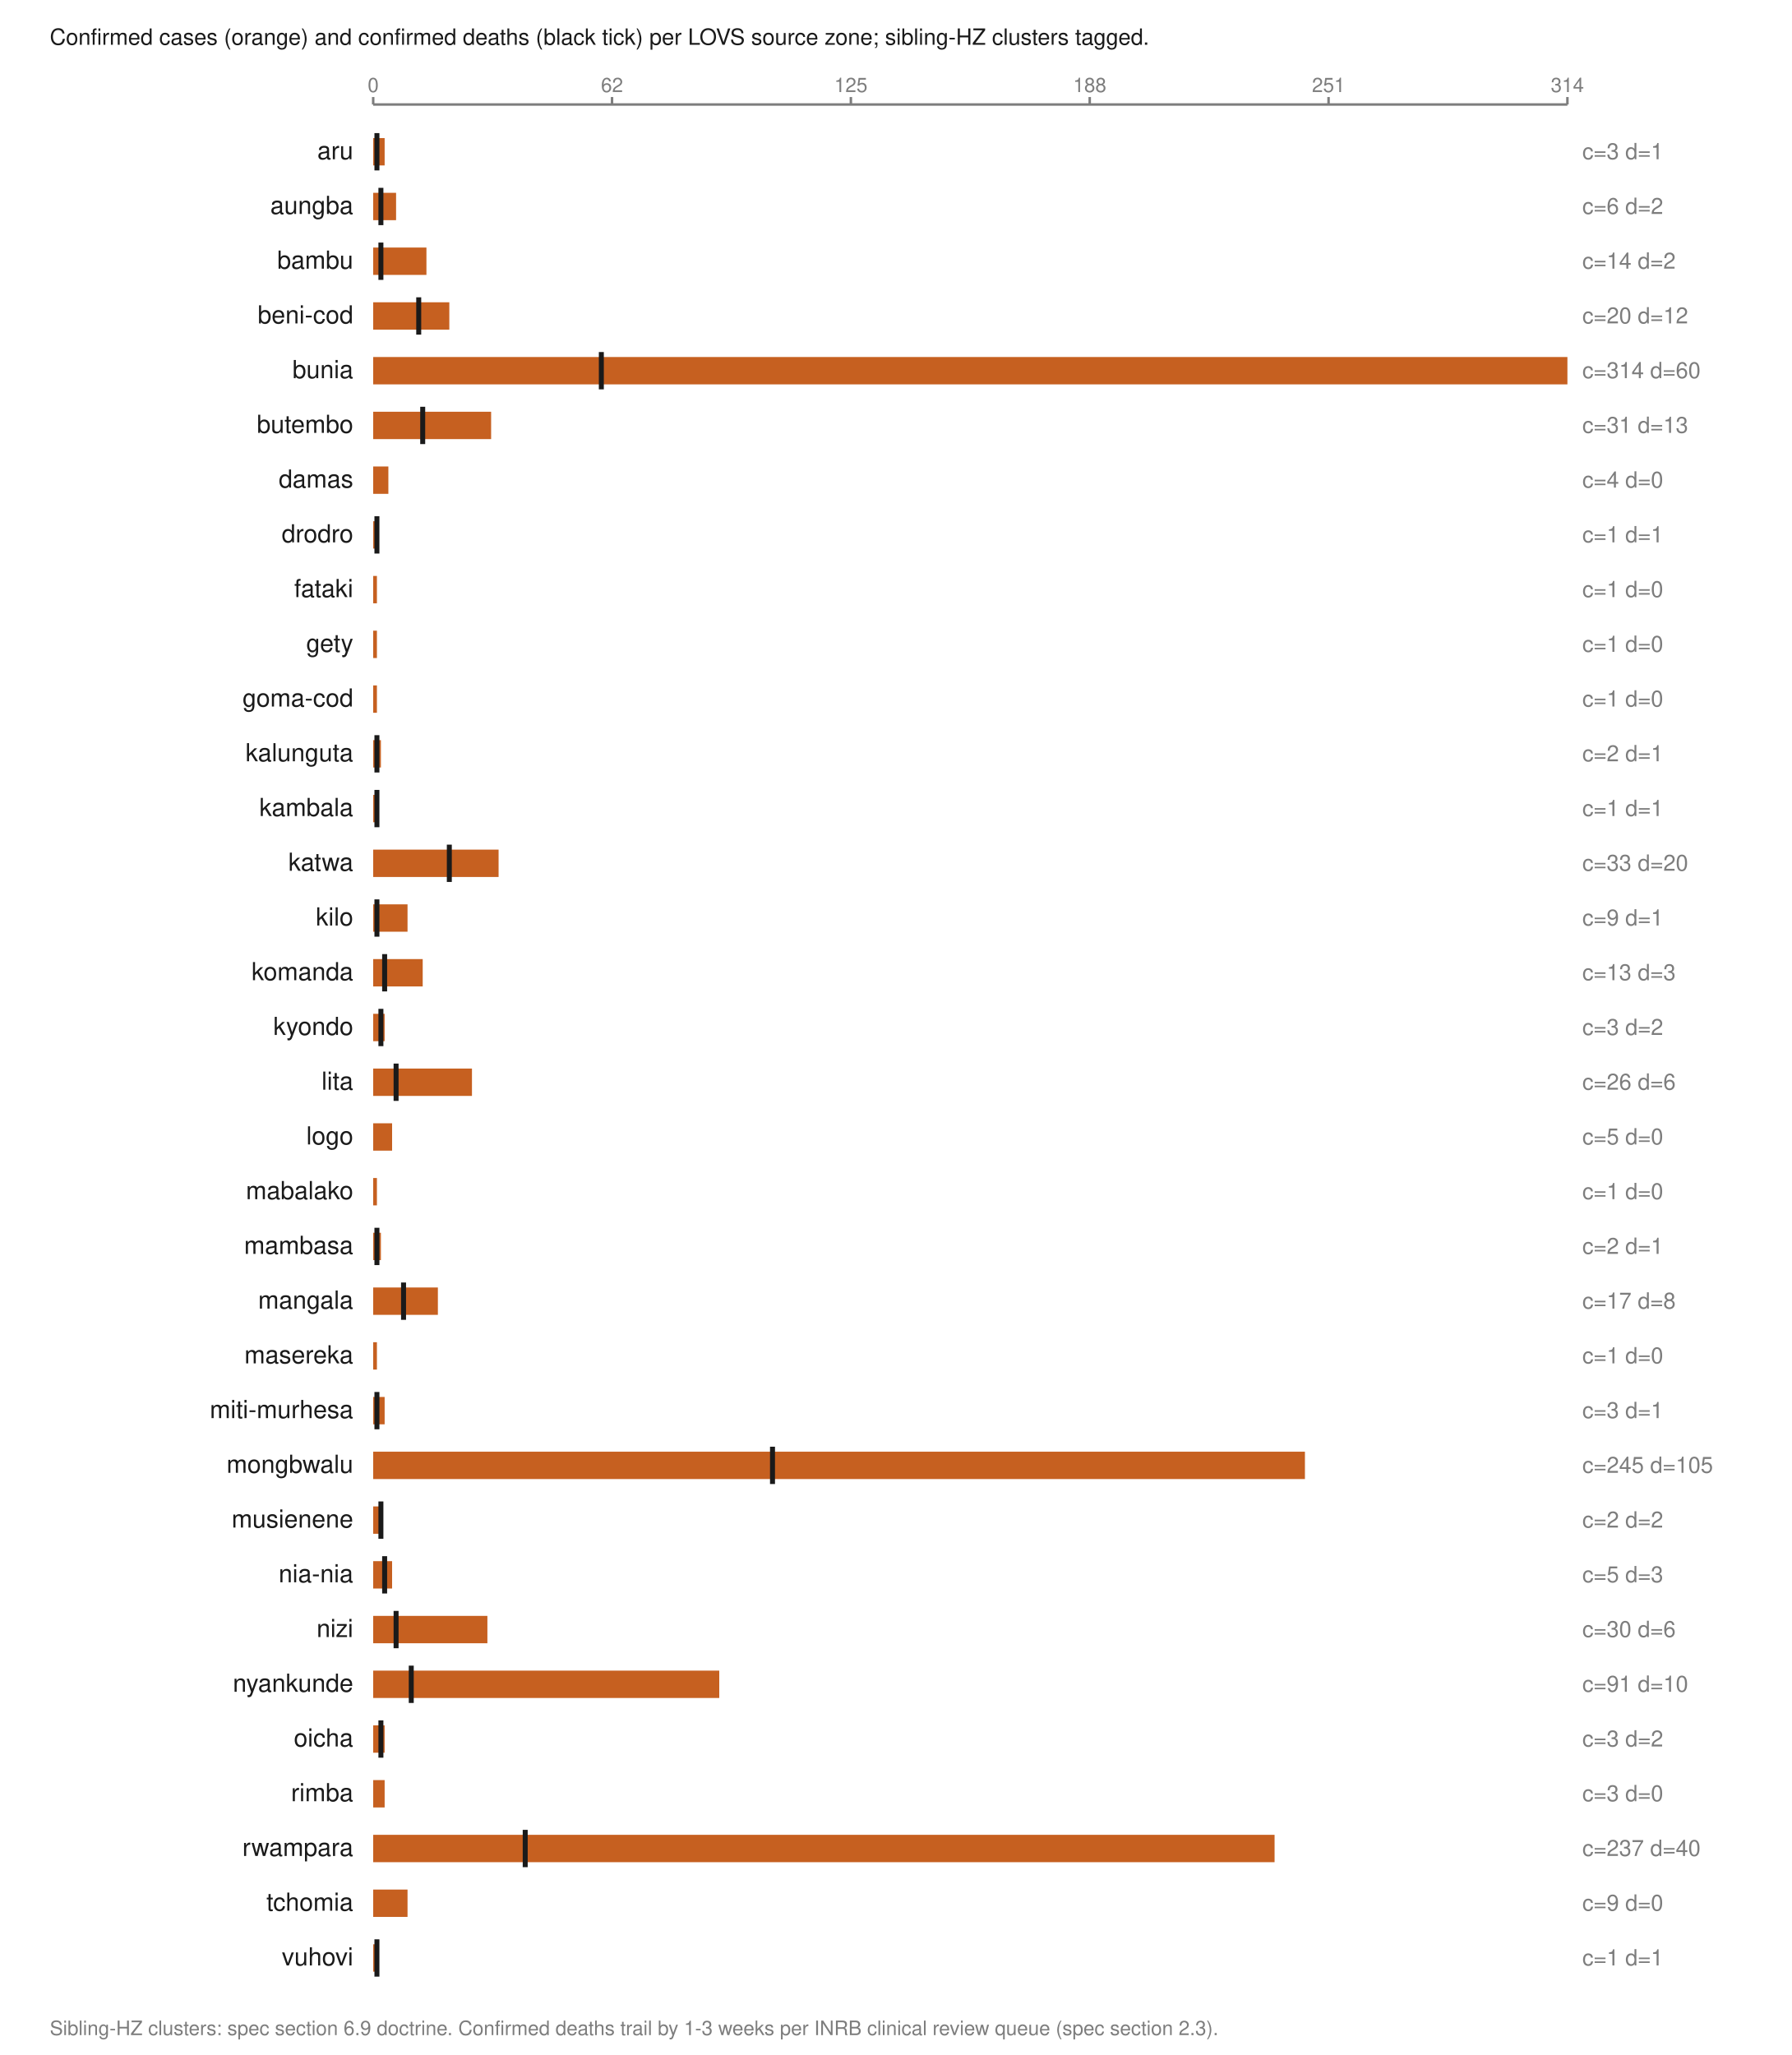
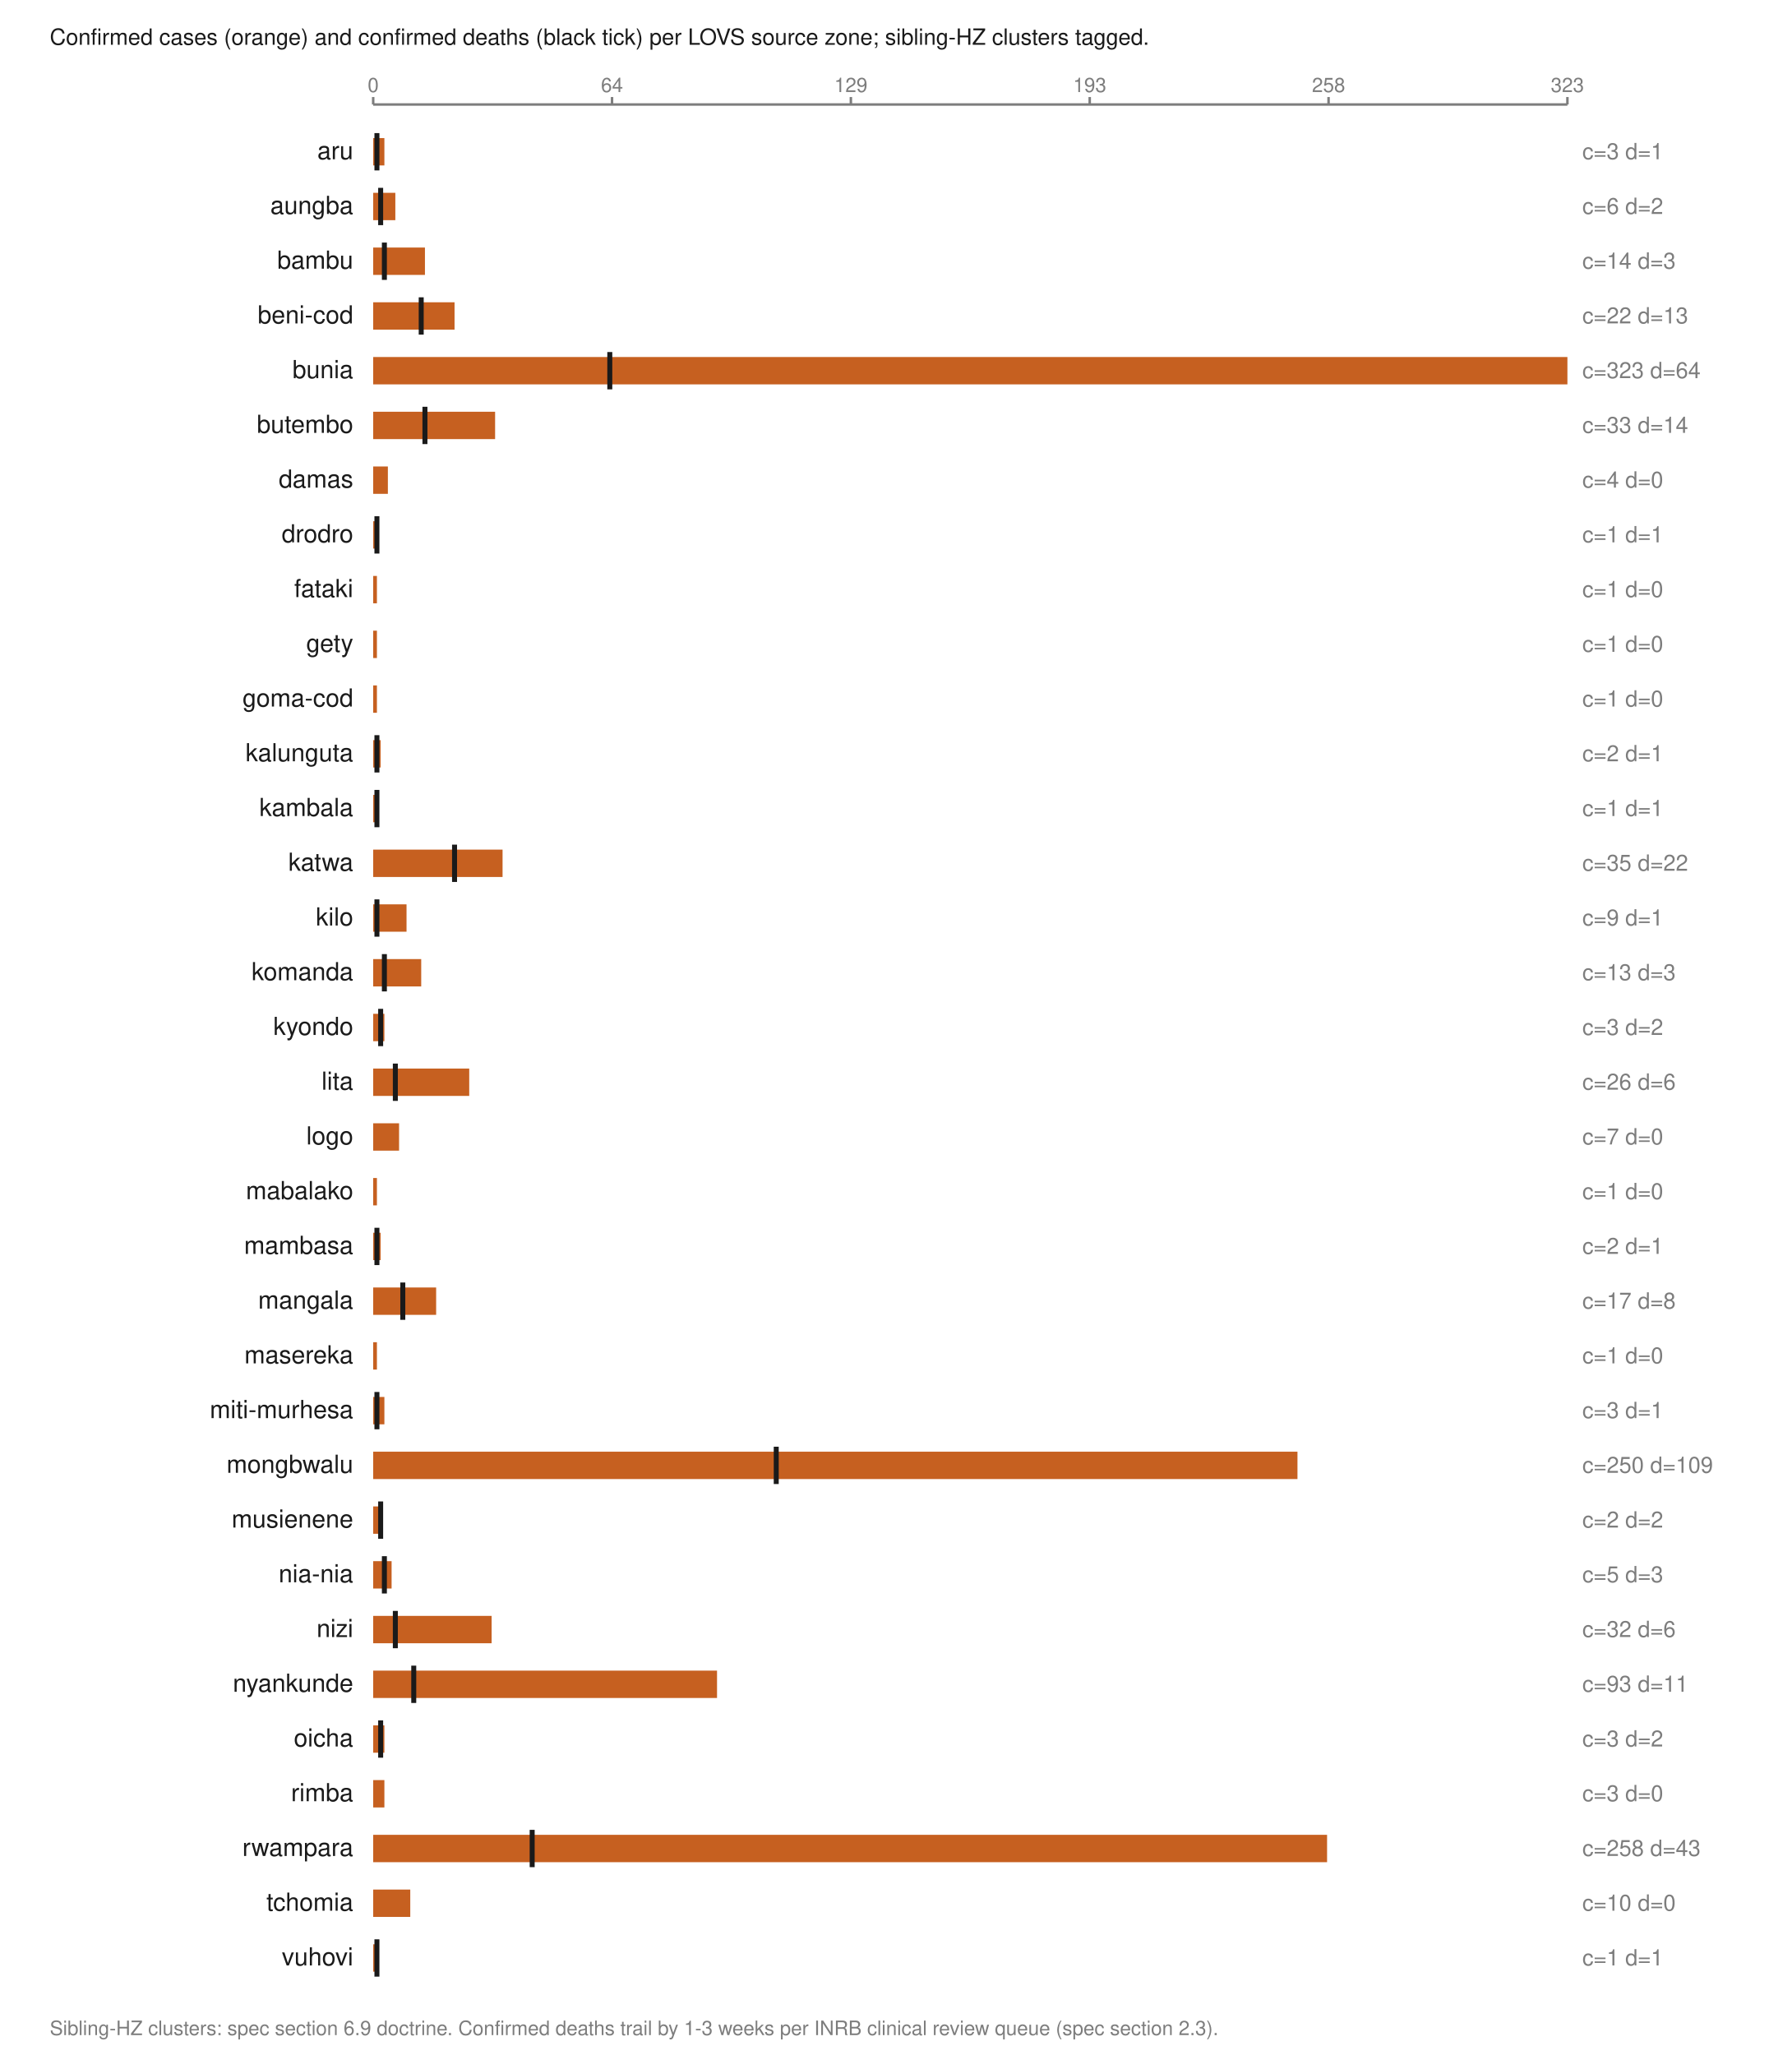
<svg xmlns="http://www.w3.org/2000/svg" viewBox="0 0 720 826" width="720" height="826" role="img" aria-labelledby="t">
  <text x="20.0" y="18.0" font-family="Helvetica,Arial,sans-serif" font-size="9" fill="#1a1a1a" font-weight="normal" text-anchor="start">Confirmed cases (orange) and confirmed deaths (black tick) per LOVS source zone; sibling-HZ clusters tagged.</text>
  <line x1="150.0" y1="42.0" x2="630.0" y2="42.0" stroke="#7d7d7d" stroke-width="1" />
  <line x1="150.0" y1="39.0" x2="150.0" y2="42.0" stroke="#7d7d7d" stroke-width="1" />
  <text x="150.0" y="37.0" font-family="Helvetica,Arial,sans-serif" font-size="8" fill="#7d7d7d" font-weight="normal" text-anchor="middle">0</text>
  <line x1="246.0" y1="39.0" x2="246.0" y2="42.0" stroke="#7d7d7d" stroke-width="1" />
-   <text x="246.0" y="37.0" font-family="Helvetica,Arial,sans-serif" font-size="8" fill="#7d7d7d" font-weight="normal" text-anchor="middle">62</text>
+   <text x="246.0" y="37.0" font-family="Helvetica,Arial,sans-serif" font-size="8" fill="#7d7d7d" font-weight="normal" text-anchor="middle">64</text>
  <line x1="342.0" y1="39.0" x2="342.0" y2="42.0" stroke="#7d7d7d" stroke-width="1" />
-   <text x="342.0" y="37.0" font-family="Helvetica,Arial,sans-serif" font-size="8" fill="#7d7d7d" font-weight="normal" text-anchor="middle">125</text>
+   <text x="342.0" y="37.0" font-family="Helvetica,Arial,sans-serif" font-size="8" fill="#7d7d7d" font-weight="normal" text-anchor="middle">129</text>
  <line x1="438.0" y1="39.0" x2="438.0" y2="42.0" stroke="#7d7d7d" stroke-width="1" />
-   <text x="438.0" y="37.0" font-family="Helvetica,Arial,sans-serif" font-size="8" fill="#7d7d7d" font-weight="normal" text-anchor="middle">188</text>
+   <text x="438.0" y="37.0" font-family="Helvetica,Arial,sans-serif" font-size="8" fill="#7d7d7d" font-weight="normal" text-anchor="middle">193</text>
  <line x1="534.0" y1="39.0" x2="534.0" y2="42.0" stroke="#7d7d7d" stroke-width="1" />
-   <text x="534.0" y="37.0" font-family="Helvetica,Arial,sans-serif" font-size="8" fill="#7d7d7d" font-weight="normal" text-anchor="middle">251</text>
+   <text x="534.0" y="37.0" font-family="Helvetica,Arial,sans-serif" font-size="8" fill="#7d7d7d" font-weight="normal" text-anchor="middle">258</text>
  <line x1="630.0" y1="39.0" x2="630.0" y2="42.0" stroke="#7d7d7d" stroke-width="1" />
-   <text x="630.0" y="37.0" font-family="Helvetica,Arial,sans-serif" font-size="8" fill="#7d7d7d" font-weight="normal" text-anchor="middle">314</text>
+   <text x="630.0" y="37.0" font-family="Helvetica,Arial,sans-serif" font-size="8" fill="#7d7d7d" font-weight="normal" text-anchor="middle">323</text>
  <text x="142.0" y="64.0" font-family="Helvetica,Arial,sans-serif" font-size="10" fill="#1a1a1a" font-weight="normal" text-anchor="end">aru</text>
-   <rect x="150.0" y="55.5" width="4.6" height="11.0" fill="#c66020" />
+   <rect x="150.0" y="55.5" width="4.5" height="11.0" fill="#c66020" />
  <line x1="151.5" y1="53.5" x2="151.5" y2="68.5" stroke="#1a1a1a" stroke-width="2" />
  <text x="636.0" y="64.0" font-family="Helvetica,Arial,sans-serif" font-size="9" fill="#7d7d7d" font-weight="normal" text-anchor="start">c=3 d=1</text>
  <text x="142.0" y="86.0" font-family="Helvetica,Arial,sans-serif" font-size="10" fill="#1a1a1a" font-weight="normal" text-anchor="end">aungba</text>
-   <rect x="150.0" y="77.5" width="9.2" height="11.0" fill="#c66020" />
-   <line x1="153.1" y1="75.5" x2="153.1" y2="90.5" stroke="#1a1a1a" stroke-width="2" />
+   <rect x="150.0" y="77.5" width="8.9" height="11.0" fill="#c66020" />
+   <line x1="153.0" y1="75.5" x2="153.0" y2="90.5" stroke="#1a1a1a" stroke-width="2" />
  <text x="636.0" y="86.0" font-family="Helvetica,Arial,sans-serif" font-size="9" fill="#7d7d7d" font-weight="normal" text-anchor="start">c=6 d=2</text>
  <text x="142.0" y="108.0" font-family="Helvetica,Arial,sans-serif" font-size="10" fill="#1a1a1a" font-weight="normal" text-anchor="end">bambu</text>
-   <rect x="150.0" y="99.5" width="21.4" height="11.0" fill="#c66020" />
-   <line x1="153.1" y1="97.5" x2="153.1" y2="112.5" stroke="#1a1a1a" stroke-width="2" />
-   <text x="636.0" y="108.0" font-family="Helvetica,Arial,sans-serif" font-size="9" fill="#7d7d7d" font-weight="normal" text-anchor="start">c=14 d=2</text>
+   <rect x="150.0" y="99.5" width="20.8" height="11.0" fill="#c66020" />
+   <line x1="154.5" y1="97.5" x2="154.5" y2="112.5" stroke="#1a1a1a" stroke-width="2" />
+   <text x="636.0" y="108.0" font-family="Helvetica,Arial,sans-serif" font-size="9" fill="#7d7d7d" font-weight="normal" text-anchor="start">c=14 d=3</text>
  <text x="142.0" y="130.0" font-family="Helvetica,Arial,sans-serif" font-size="10" fill="#1a1a1a" font-weight="normal" text-anchor="end">beni-cod</text>
-   <rect x="150.0" y="121.5" width="30.6" height="11.0" fill="#c66020" />
-   <line x1="168.3" y1="119.5" x2="168.3" y2="134.5" stroke="#1a1a1a" stroke-width="2" />
-   <text x="636.0" y="130.0" font-family="Helvetica,Arial,sans-serif" font-size="9" fill="#7d7d7d" font-weight="normal" text-anchor="start">c=20 d=12</text>
+   <rect x="150.0" y="121.5" width="32.7" height="11.0" fill="#c66020" />
+   <line x1="169.3" y1="119.5" x2="169.3" y2="134.5" stroke="#1a1a1a" stroke-width="2" />
+   <text x="636.0" y="130.0" font-family="Helvetica,Arial,sans-serif" font-size="9" fill="#7d7d7d" font-weight="normal" text-anchor="start">c=22 d=13</text>
  <text x="142.0" y="152.0" font-family="Helvetica,Arial,sans-serif" font-size="10" fill="#1a1a1a" font-weight="normal" text-anchor="end">bunia</text>
  <rect x="150.0" y="143.5" width="480.0" height="11.0" fill="#c66020" />
-   <line x1="241.7" y1="141.5" x2="241.7" y2="156.5" stroke="#1a1a1a" stroke-width="2" />
-   <text x="636.0" y="152.0" font-family="Helvetica,Arial,sans-serif" font-size="9" fill="#7d7d7d" font-weight="normal" text-anchor="start">c=314 d=60</text>
+   <line x1="245.1" y1="141.5" x2="245.1" y2="156.5" stroke="#1a1a1a" stroke-width="2" />
+   <text x="636.0" y="152.0" font-family="Helvetica,Arial,sans-serif" font-size="9" fill="#7d7d7d" font-weight="normal" text-anchor="start">c=323 d=64</text>
  <text x="142.0" y="174.0" font-family="Helvetica,Arial,sans-serif" font-size="10" fill="#1a1a1a" font-weight="normal" text-anchor="end">butembo</text>
-   <rect x="150.0" y="165.5" width="47.4" height="11.0" fill="#c66020" />
-   <line x1="169.9" y1="163.5" x2="169.9" y2="178.5" stroke="#1a1a1a" stroke-width="2" />
-   <text x="636.0" y="174.0" font-family="Helvetica,Arial,sans-serif" font-size="9" fill="#7d7d7d" font-weight="normal" text-anchor="start">c=31 d=13</text>
+   <rect x="150.0" y="165.5" width="49.0" height="11.0" fill="#c66020" />
+   <line x1="170.8" y1="163.5" x2="170.8" y2="178.5" stroke="#1a1a1a" stroke-width="2" />
+   <text x="636.0" y="174.0" font-family="Helvetica,Arial,sans-serif" font-size="9" fill="#7d7d7d" font-weight="normal" text-anchor="start">c=33 d=14</text>
  <text x="142.0" y="196.0" font-family="Helvetica,Arial,sans-serif" font-size="10" fill="#1a1a1a" font-weight="normal" text-anchor="end">damas</text>
-   <rect x="150.0" y="187.5" width="6.1" height="11.0" fill="#c66020" />
+   <rect x="150.0" y="187.5" width="5.9" height="11.0" fill="#c66020" />
  <text x="636.0" y="196.0" font-family="Helvetica,Arial,sans-serif" font-size="9" fill="#7d7d7d" font-weight="normal" text-anchor="start">c=4 d=0</text>
  <text x="142.0" y="218.0" font-family="Helvetica,Arial,sans-serif" font-size="10" fill="#1a1a1a" font-weight="normal" text-anchor="end">drodro</text>
  <rect x="150.0" y="209.5" width="1.5" height="11.0" fill="#c66020" />
  <line x1="151.5" y1="207.5" x2="151.5" y2="222.5" stroke="#1a1a1a" stroke-width="2" />
  <text x="636.0" y="218.0" font-family="Helvetica,Arial,sans-serif" font-size="9" fill="#7d7d7d" font-weight="normal" text-anchor="start">c=1 d=1</text>
  <text x="142.0" y="240.0" font-family="Helvetica,Arial,sans-serif" font-size="10" fill="#1a1a1a" font-weight="normal" text-anchor="end">fataki</text>
  <rect x="150.0" y="231.5" width="1.5" height="11.0" fill="#c66020" />
  <text x="636.0" y="240.0" font-family="Helvetica,Arial,sans-serif" font-size="9" fill="#7d7d7d" font-weight="normal" text-anchor="start">c=1 d=0</text>
  <text x="142.0" y="262.0" font-family="Helvetica,Arial,sans-serif" font-size="10" fill="#1a1a1a" font-weight="normal" text-anchor="end">gety</text>
  <rect x="150.0" y="253.5" width="1.5" height="11.0" fill="#c66020" />
  <text x="636.0" y="262.0" font-family="Helvetica,Arial,sans-serif" font-size="9" fill="#7d7d7d" font-weight="normal" text-anchor="start">c=1 d=0</text>
  <text x="142.0" y="284.0" font-family="Helvetica,Arial,sans-serif" font-size="10" fill="#1a1a1a" font-weight="normal" text-anchor="end">goma-cod</text>
  <rect x="150.0" y="275.5" width="1.5" height="11.0" fill="#c66020" />
  <text x="636.0" y="284.0" font-family="Helvetica,Arial,sans-serif" font-size="9" fill="#7d7d7d" font-weight="normal" text-anchor="start">c=1 d=0</text>
  <text x="142.0" y="306.0" font-family="Helvetica,Arial,sans-serif" font-size="10" fill="#1a1a1a" font-weight="normal" text-anchor="end">kalunguta</text>
-   <rect x="150.0" y="297.5" width="3.1" height="11.0" fill="#c66020" />
+   <rect x="150.0" y="297.5" width="3.0" height="11.0" fill="#c66020" />
  <line x1="151.5" y1="295.5" x2="151.5" y2="310.5" stroke="#1a1a1a" stroke-width="2" />
  <text x="636.0" y="306.0" font-family="Helvetica,Arial,sans-serif" font-size="9" fill="#7d7d7d" font-weight="normal" text-anchor="start">c=2 d=1</text>
  <text x="142.0" y="328.0" font-family="Helvetica,Arial,sans-serif" font-size="10" fill="#1a1a1a" font-weight="normal" text-anchor="end">kambala</text>
  <rect x="150.0" y="319.5" width="1.5" height="11.0" fill="#c66020" />
  <line x1="151.5" y1="317.5" x2="151.5" y2="332.5" stroke="#1a1a1a" stroke-width="2" />
  <text x="636.0" y="328.0" font-family="Helvetica,Arial,sans-serif" font-size="9" fill="#7d7d7d" font-weight="normal" text-anchor="start">c=1 d=1</text>
  <text x="142.0" y="350.0" font-family="Helvetica,Arial,sans-serif" font-size="10" fill="#1a1a1a" font-weight="normal" text-anchor="end">katwa</text>
-   <rect x="150.0" y="341.5" width="50.4" height="11.0" fill="#c66020" />
-   <line x1="180.6" y1="339.5" x2="180.6" y2="354.5" stroke="#1a1a1a" stroke-width="2" />
-   <text x="636.0" y="350.0" font-family="Helvetica,Arial,sans-serif" font-size="9" fill="#7d7d7d" font-weight="normal" text-anchor="start">c=33 d=20</text>
+   <rect x="150.0" y="341.5" width="52.0" height="11.0" fill="#c66020" />
+   <line x1="182.7" y1="339.5" x2="182.7" y2="354.5" stroke="#1a1a1a" stroke-width="2" />
+   <text x="636.0" y="350.0" font-family="Helvetica,Arial,sans-serif" font-size="9" fill="#7d7d7d" font-weight="normal" text-anchor="start">c=35 d=22</text>
  <text x="142.0" y="372.0" font-family="Helvetica,Arial,sans-serif" font-size="10" fill="#1a1a1a" font-weight="normal" text-anchor="end">kilo</text>
-   <rect x="150.0" y="363.5" width="13.8" height="11.0" fill="#c66020" />
+   <rect x="150.0" y="363.5" width="13.4" height="11.0" fill="#c66020" />
  <line x1="151.5" y1="361.5" x2="151.5" y2="376.5" stroke="#1a1a1a" stroke-width="2" />
  <text x="636.0" y="372.0" font-family="Helvetica,Arial,sans-serif" font-size="9" fill="#7d7d7d" font-weight="normal" text-anchor="start">c=9 d=1</text>
  <text x="142.0" y="394.0" font-family="Helvetica,Arial,sans-serif" font-size="10" fill="#1a1a1a" font-weight="normal" text-anchor="end">komanda</text>
-   <rect x="150.0" y="385.5" width="19.9" height="11.0" fill="#c66020" />
-   <line x1="154.6" y1="383.5" x2="154.6" y2="398.5" stroke="#1a1a1a" stroke-width="2" />
+   <rect x="150.0" y="385.5" width="19.3" height="11.0" fill="#c66020" />
+   <line x1="154.5" y1="383.5" x2="154.5" y2="398.5" stroke="#1a1a1a" stroke-width="2" />
  <text x="636.0" y="394.0" font-family="Helvetica,Arial,sans-serif" font-size="9" fill="#7d7d7d" font-weight="normal" text-anchor="start">c=13 d=3</text>
  <text x="142.0" y="416.0" font-family="Helvetica,Arial,sans-serif" font-size="10" fill="#1a1a1a" font-weight="normal" text-anchor="end">kyondo</text>
-   <rect x="150.0" y="407.5" width="4.6" height="11.0" fill="#c66020" />
-   <line x1="153.1" y1="405.5" x2="153.1" y2="420.5" stroke="#1a1a1a" stroke-width="2" />
+   <rect x="150.0" y="407.5" width="4.5" height="11.0" fill="#c66020" />
+   <line x1="153.0" y1="405.5" x2="153.0" y2="420.5" stroke="#1a1a1a" stroke-width="2" />
  <text x="636.0" y="416.0" font-family="Helvetica,Arial,sans-serif" font-size="9" fill="#7d7d7d" font-weight="normal" text-anchor="start">c=3 d=2</text>
  <text x="142.0" y="438.0" font-family="Helvetica,Arial,sans-serif" font-size="10" fill="#1a1a1a" font-weight="normal" text-anchor="end">lita</text>
-   <rect x="150.0" y="429.5" width="39.7" height="11.0" fill="#c66020" />
-   <line x1="159.2" y1="427.5" x2="159.2" y2="442.5" stroke="#1a1a1a" stroke-width="2" />
+   <rect x="150.0" y="429.5" width="38.6" height="11.0" fill="#c66020" />
+   <line x1="158.9" y1="427.5" x2="158.9" y2="442.5" stroke="#1a1a1a" stroke-width="2" />
  <text x="636.0" y="438.0" font-family="Helvetica,Arial,sans-serif" font-size="9" fill="#7d7d7d" font-weight="normal" text-anchor="start">c=26 d=6</text>
  <text x="142.0" y="460.0" font-family="Helvetica,Arial,sans-serif" font-size="10" fill="#1a1a1a" font-weight="normal" text-anchor="end">logo</text>
-   <rect x="150.0" y="451.5" width="7.6" height="11.0" fill="#c66020" />
-   <text x="636.0" y="460.0" font-family="Helvetica,Arial,sans-serif" font-size="9" fill="#7d7d7d" font-weight="normal" text-anchor="start">c=5 d=0</text>
+   <rect x="150.0" y="451.5" width="10.4" height="11.0" fill="#c66020" />
+   <text x="636.0" y="460.0" font-family="Helvetica,Arial,sans-serif" font-size="9" fill="#7d7d7d" font-weight="normal" text-anchor="start">c=7 d=0</text>
  <text x="142.0" y="482.0" font-family="Helvetica,Arial,sans-serif" font-size="10" fill="#1a1a1a" font-weight="normal" text-anchor="end">mabalako</text>
  <rect x="150.0" y="473.5" width="1.5" height="11.0" fill="#c66020" />
  <text x="636.0" y="482.0" font-family="Helvetica,Arial,sans-serif" font-size="9" fill="#7d7d7d" font-weight="normal" text-anchor="start">c=1 d=0</text>
  <text x="142.0" y="504.0" font-family="Helvetica,Arial,sans-serif" font-size="10" fill="#1a1a1a" font-weight="normal" text-anchor="end">mambasa</text>
-   <rect x="150.0" y="495.5" width="3.1" height="11.0" fill="#c66020" />
+   <rect x="150.0" y="495.5" width="3.0" height="11.0" fill="#c66020" />
  <line x1="151.5" y1="493.5" x2="151.5" y2="508.5" stroke="#1a1a1a" stroke-width="2" />
  <text x="636.0" y="504.0" font-family="Helvetica,Arial,sans-serif" font-size="9" fill="#7d7d7d" font-weight="normal" text-anchor="start">c=2 d=1</text>
  <text x="142.0" y="526.0" font-family="Helvetica,Arial,sans-serif" font-size="10" fill="#1a1a1a" font-weight="normal" text-anchor="end">mangala</text>
-   <rect x="150.0" y="517.5" width="26.0" height="11.0" fill="#c66020" />
-   <line x1="162.2" y1="515.5" x2="162.2" y2="530.5" stroke="#1a1a1a" stroke-width="2" />
+   <rect x="150.0" y="517.5" width="25.3" height="11.0" fill="#c66020" />
+   <line x1="161.9" y1="515.5" x2="161.9" y2="530.5" stroke="#1a1a1a" stroke-width="2" />
  <text x="636.0" y="526.0" font-family="Helvetica,Arial,sans-serif" font-size="9" fill="#7d7d7d" font-weight="normal" text-anchor="start">c=17 d=8</text>
  <text x="142.0" y="548.0" font-family="Helvetica,Arial,sans-serif" font-size="10" fill="#1a1a1a" font-weight="normal" text-anchor="end">masereka</text>
  <rect x="150.0" y="539.5" width="1.5" height="11.0" fill="#c66020" />
  <text x="636.0" y="548.0" font-family="Helvetica,Arial,sans-serif" font-size="9" fill="#7d7d7d" font-weight="normal" text-anchor="start">c=1 d=0</text>
  <text x="142.0" y="570.0" font-family="Helvetica,Arial,sans-serif" font-size="10" fill="#1a1a1a" font-weight="normal" text-anchor="end">miti-murhesa</text>
-   <rect x="150.0" y="561.5" width="4.6" height="11.0" fill="#c66020" />
+   <rect x="150.0" y="561.5" width="4.5" height="11.0" fill="#c66020" />
  <line x1="151.5" y1="559.5" x2="151.5" y2="574.5" stroke="#1a1a1a" stroke-width="2" />
  <text x="636.0" y="570.0" font-family="Helvetica,Arial,sans-serif" font-size="9" fill="#7d7d7d" font-weight="normal" text-anchor="start">c=3 d=1</text>
  <text x="142.0" y="592.0" font-family="Helvetica,Arial,sans-serif" font-size="10" fill="#1a1a1a" font-weight="normal" text-anchor="end">mongbwalu</text>
-   <rect x="150.0" y="583.5" width="374.5" height="11.0" fill="#c66020" />
-   <line x1="310.5" y1="581.5" x2="310.5" y2="596.5" stroke="#1a1a1a" stroke-width="2" />
-   <text x="636.0" y="592.0" font-family="Helvetica,Arial,sans-serif" font-size="9" fill="#7d7d7d" font-weight="normal" text-anchor="start">c=245 d=105</text>
+   <rect x="150.0" y="583.5" width="371.5" height="11.0" fill="#c66020" />
+   <line x1="312.0" y1="581.5" x2="312.0" y2="596.5" stroke="#1a1a1a" stroke-width="2" />
+   <text x="636.0" y="592.0" font-family="Helvetica,Arial,sans-serif" font-size="9" fill="#7d7d7d" font-weight="normal" text-anchor="start">c=250 d=109</text>
  <text x="142.0" y="614.0" font-family="Helvetica,Arial,sans-serif" font-size="10" fill="#1a1a1a" font-weight="normal" text-anchor="end">musienene</text>
-   <rect x="150.0" y="605.5" width="3.1" height="11.0" fill="#c66020" />
-   <line x1="153.1" y1="603.5" x2="153.1" y2="618.5" stroke="#1a1a1a" stroke-width="2" />
+   <rect x="150.0" y="605.5" width="3.0" height="11.0" fill="#c66020" />
+   <line x1="153.0" y1="603.5" x2="153.0" y2="618.5" stroke="#1a1a1a" stroke-width="2" />
  <text x="636.0" y="614.0" font-family="Helvetica,Arial,sans-serif" font-size="9" fill="#7d7d7d" font-weight="normal" text-anchor="start">c=2 d=2</text>
  <text x="142.0" y="636.0" font-family="Helvetica,Arial,sans-serif" font-size="10" fill="#1a1a1a" font-weight="normal" text-anchor="end">nia-nia</text>
-   <rect x="150.0" y="627.5" width="7.6" height="11.0" fill="#c66020" />
-   <line x1="154.6" y1="625.5" x2="154.6" y2="640.5" stroke="#1a1a1a" stroke-width="2" />
+   <rect x="150.0" y="627.5" width="7.4" height="11.0" fill="#c66020" />
+   <line x1="154.5" y1="625.5" x2="154.5" y2="640.5" stroke="#1a1a1a" stroke-width="2" />
  <text x="636.0" y="636.0" font-family="Helvetica,Arial,sans-serif" font-size="9" fill="#7d7d7d" font-weight="normal" text-anchor="start">c=5 d=3</text>
  <text x="142.0" y="658.0" font-family="Helvetica,Arial,sans-serif" font-size="10" fill="#1a1a1a" font-weight="normal" text-anchor="end">nizi</text>
-   <rect x="150.0" y="649.5" width="45.9" height="11.0" fill="#c66020" />
-   <line x1="159.2" y1="647.5" x2="159.2" y2="662.5" stroke="#1a1a1a" stroke-width="2" />
-   <text x="636.0" y="658.0" font-family="Helvetica,Arial,sans-serif" font-size="9" fill="#7d7d7d" font-weight="normal" text-anchor="start">c=30 d=6</text>
+   <rect x="150.0" y="649.5" width="47.6" height="11.0" fill="#c66020" />
+   <line x1="158.9" y1="647.5" x2="158.9" y2="662.5" stroke="#1a1a1a" stroke-width="2" />
+   <text x="636.0" y="658.0" font-family="Helvetica,Arial,sans-serif" font-size="9" fill="#7d7d7d" font-weight="normal" text-anchor="start">c=32 d=6</text>
  <text x="142.0" y="680.0" font-family="Helvetica,Arial,sans-serif" font-size="10" fill="#1a1a1a" font-weight="normal" text-anchor="end">nyankunde</text>
-   <rect x="150.0" y="671.5" width="139.1" height="11.0" fill="#c66020" />
-   <line x1="165.3" y1="669.5" x2="165.3" y2="684.5" stroke="#1a1a1a" stroke-width="2" />
-   <text x="636.0" y="680.0" font-family="Helvetica,Arial,sans-serif" font-size="9" fill="#7d7d7d" font-weight="normal" text-anchor="start">c=91 d=10</text>
+   <rect x="150.0" y="671.5" width="138.2" height="11.0" fill="#c66020" />
+   <line x1="166.3" y1="669.5" x2="166.3" y2="684.5" stroke="#1a1a1a" stroke-width="2" />
+   <text x="636.0" y="680.0" font-family="Helvetica,Arial,sans-serif" font-size="9" fill="#7d7d7d" font-weight="normal" text-anchor="start">c=93 d=11</text>
  <text x="142.0" y="702.0" font-family="Helvetica,Arial,sans-serif" font-size="10" fill="#1a1a1a" font-weight="normal" text-anchor="end">oicha</text>
-   <rect x="150.0" y="693.5" width="4.6" height="11.0" fill="#c66020" />
-   <line x1="153.1" y1="691.5" x2="153.1" y2="706.5" stroke="#1a1a1a" stroke-width="2" />
+   <rect x="150.0" y="693.5" width="4.5" height="11.0" fill="#c66020" />
+   <line x1="153.0" y1="691.5" x2="153.0" y2="706.5" stroke="#1a1a1a" stroke-width="2" />
  <text x="636.0" y="702.0" font-family="Helvetica,Arial,sans-serif" font-size="9" fill="#7d7d7d" font-weight="normal" text-anchor="start">c=3 d=2</text>
  <text x="142.0" y="724.0" font-family="Helvetica,Arial,sans-serif" font-size="10" fill="#1a1a1a" font-weight="normal" text-anchor="end">rimba</text>
-   <rect x="150.0" y="715.5" width="4.6" height="11.0" fill="#c66020" />
+   <rect x="150.0" y="715.5" width="4.5" height="11.0" fill="#c66020" />
  <text x="636.0" y="724.0" font-family="Helvetica,Arial,sans-serif" font-size="9" fill="#7d7d7d" font-weight="normal" text-anchor="start">c=3 d=0</text>
  <text x="142.0" y="746.0" font-family="Helvetica,Arial,sans-serif" font-size="10" fill="#1a1a1a" font-weight="normal" text-anchor="end">rwampara</text>
-   <rect x="150.0" y="737.5" width="362.3" height="11.0" fill="#c66020" />
-   <line x1="211.1" y1="735.5" x2="211.1" y2="750.5" stroke="#1a1a1a" stroke-width="2" />
-   <text x="636.0" y="746.0" font-family="Helvetica,Arial,sans-serif" font-size="9" fill="#7d7d7d" font-weight="normal" text-anchor="start">c=237 d=40</text>
+   <rect x="150.0" y="737.5" width="383.4" height="11.0" fill="#c66020" />
+   <line x1="213.9" y1="735.5" x2="213.9" y2="750.5" stroke="#1a1a1a" stroke-width="2" />
+   <text x="636.0" y="746.0" font-family="Helvetica,Arial,sans-serif" font-size="9" fill="#7d7d7d" font-weight="normal" text-anchor="start">c=258 d=43</text>
  <text x="142.0" y="768.0" font-family="Helvetica,Arial,sans-serif" font-size="10" fill="#1a1a1a" font-weight="normal" text-anchor="end">tchomia</text>
-   <rect x="150.0" y="759.5" width="13.8" height="11.0" fill="#c66020" />
-   <text x="636.0" y="768.0" font-family="Helvetica,Arial,sans-serif" font-size="9" fill="#7d7d7d" font-weight="normal" text-anchor="start">c=9 d=0</text>
+   <rect x="150.0" y="759.5" width="14.9" height="11.0" fill="#c66020" />
+   <text x="636.0" y="768.0" font-family="Helvetica,Arial,sans-serif" font-size="9" fill="#7d7d7d" font-weight="normal" text-anchor="start">c=10 d=0</text>
  <text x="142.0" y="790.0" font-family="Helvetica,Arial,sans-serif" font-size="10" fill="#1a1a1a" font-weight="normal" text-anchor="end">vuhovi</text>
  <rect x="150.0" y="781.5" width="1.5" height="11.0" fill="#c66020" />
  <line x1="151.5" y1="779.5" x2="151.5" y2="794.5" stroke="#1a1a1a" stroke-width="2" />
  <text x="636.0" y="790.0" font-family="Helvetica,Arial,sans-serif" font-size="9" fill="#7d7d7d" font-weight="normal" text-anchor="start">c=1 d=1</text>
  <text x="20.0" y="818.0" font-family="Helvetica,Arial,sans-serif" font-size="8" fill="#7d7d7d" font-weight="normal" text-anchor="start">Sibling-HZ clusters: spec section 6.9 doctrine. Confirmed deaths trail by 1-3 weeks per INRB clinical review queue (spec section 2.3).</text>
</svg>
